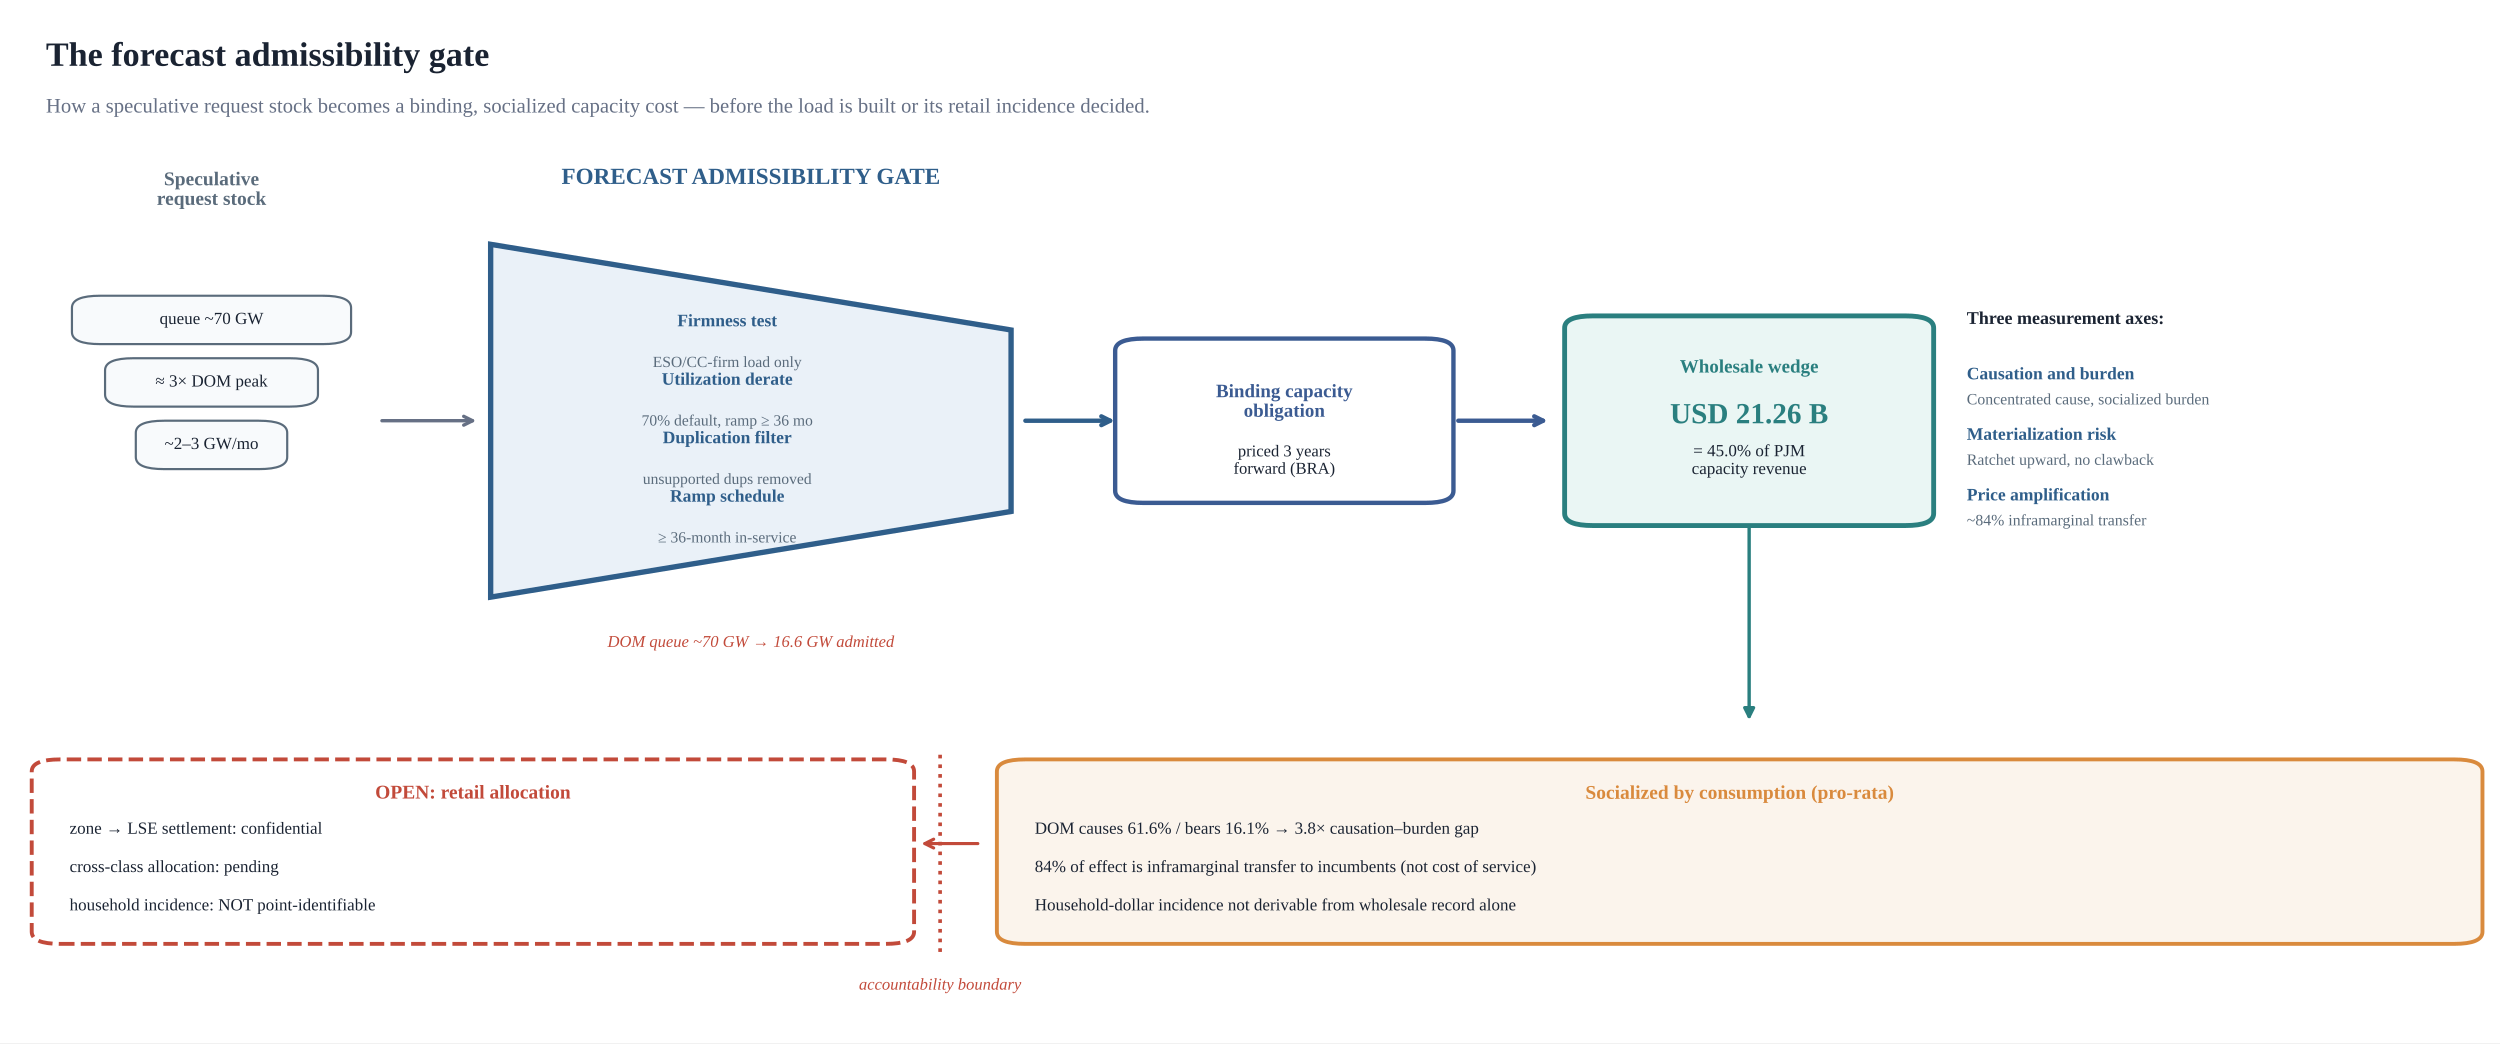
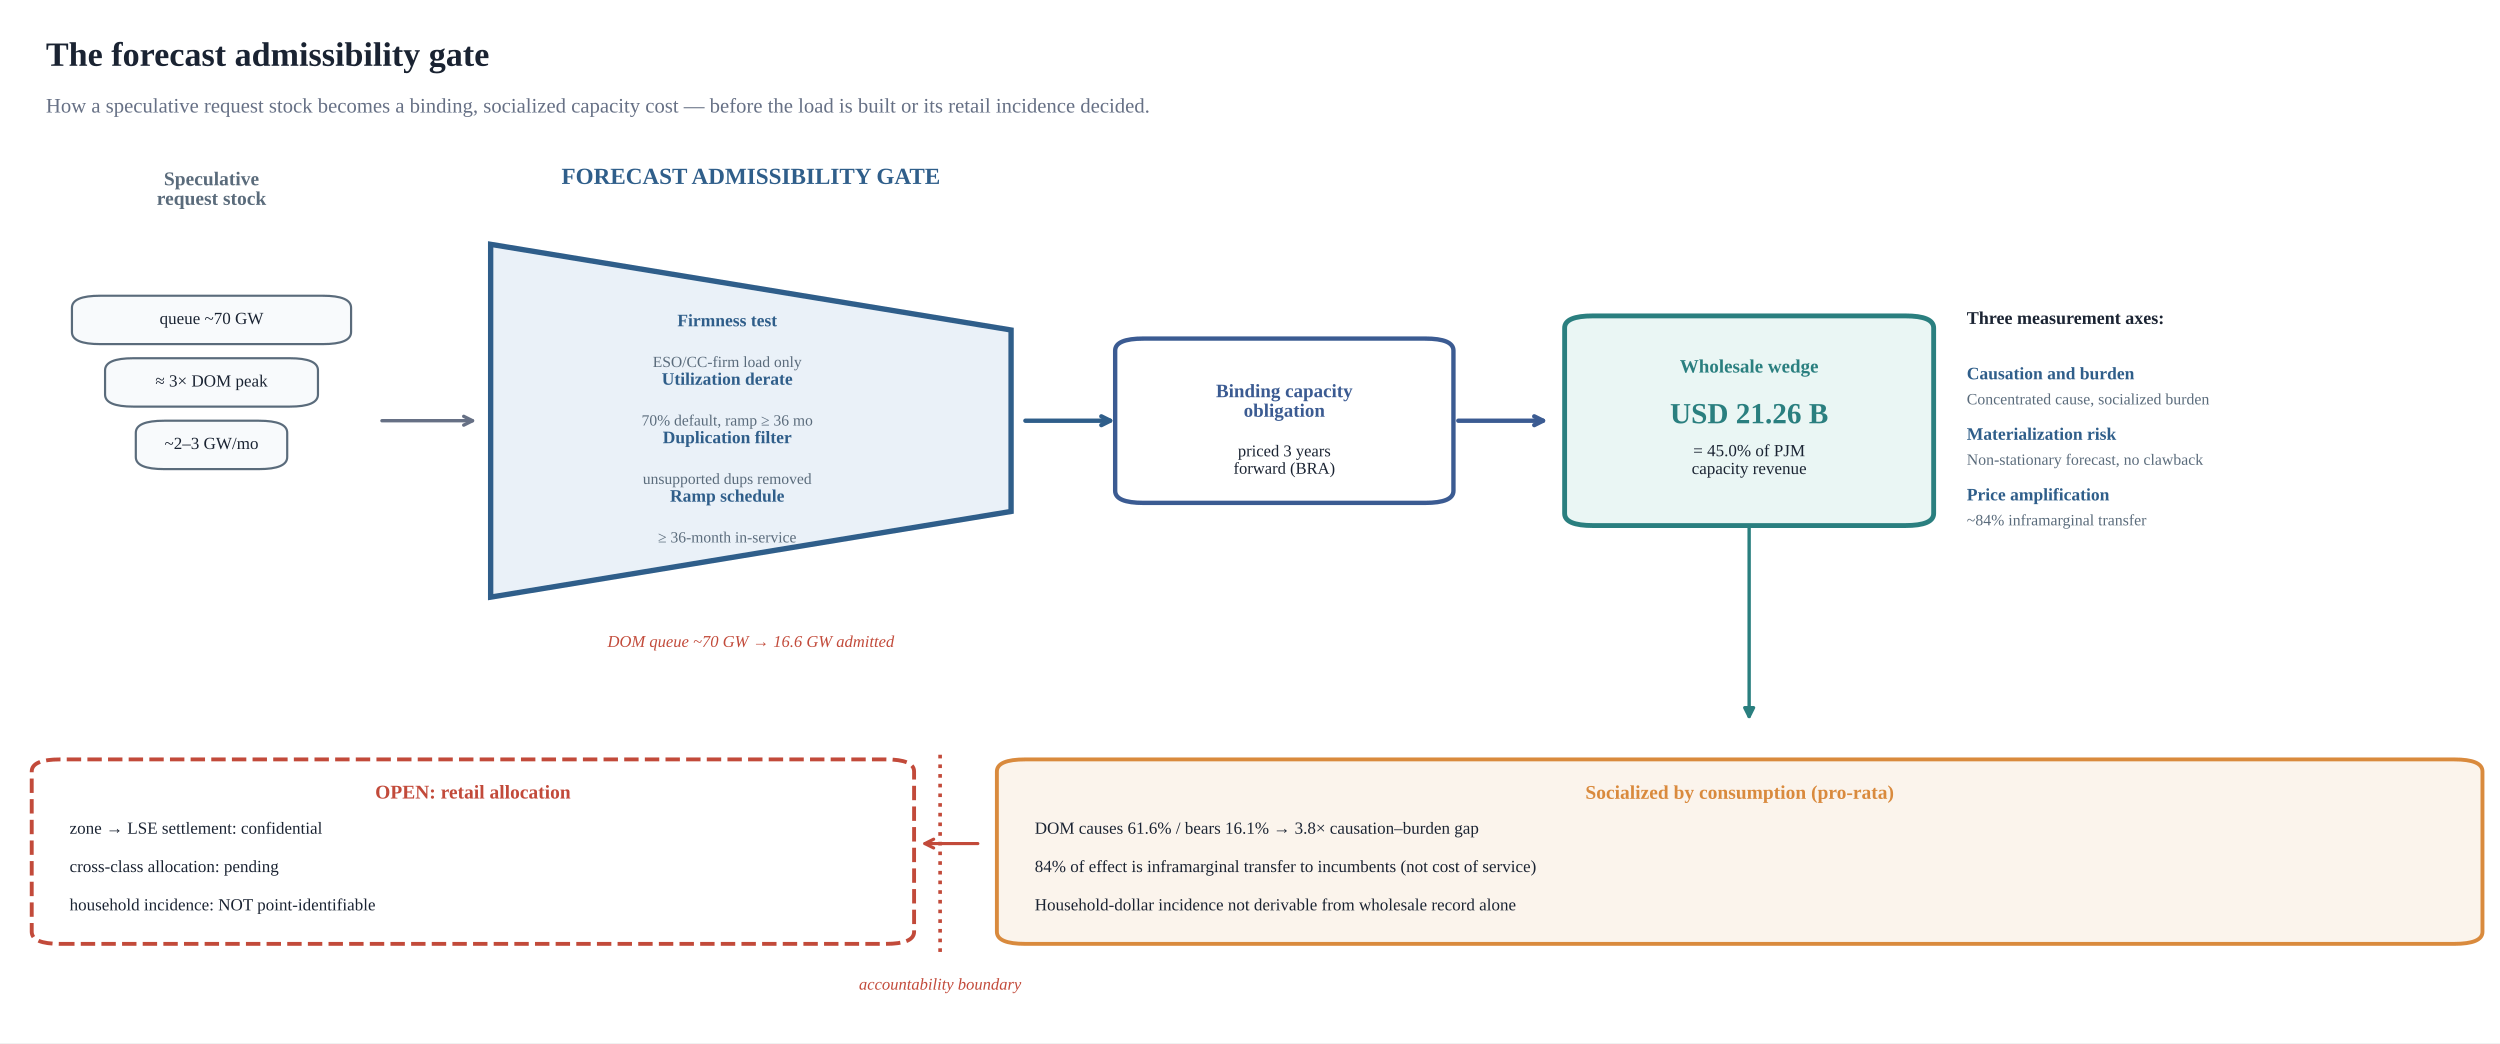
<svg xmlns="http://www.w3.org/2000/svg" width="1026.796pt" height="428.4pt" viewBox="0 0 1026.796 428.4" version="1.1">
  <defs>
    <style type="text/css">*{stroke-linejoin: round; stroke-linecap: butt}</style>
  </defs>
  <g id="figure_1">
    <g id="patch_1">
      <path d="M 0 428.4  L 1026.796 428.4  L 1026.796 -0  L 0 -0  z " style="fill: #ffffff" />
    </g>
    <g id="axes_1">
      <g id="patch_2">
        <path d="M 41.206 141.336  L 132.535 141.336  Q 144.194 141.336 144.194 136.368  L 144.194 126.432  Q 144.194 121.464 132.535 121.464  L 41.206 121.464  Q 29.547 121.464 29.547 126.432  L 29.547 136.368  Q 29.547 141.336 41.206 141.336  z " style="fill: #f8fafc; stroke: #5a6b7b; stroke-width: 0.9; stroke-linejoin: miter" />
      </g>
      <g id="patch_3">
        <path d="M 54.808 167.004  L 118.933 167.004  Q 130.592 167.004 130.592 162.036  L 130.592 152.1  Q 130.592 147.132 118.933 147.132  L 54.808 147.132  Q 43.149 147.132 43.149 152.1  L 43.149 162.036  Q 43.149 167.004 54.808 167.004  z " style="fill: #f8fafc; stroke: #5a6b7b; stroke-width: 0.9; stroke-linejoin: miter" />
      </g>
      <g id="patch_4">
        <path d="M 67.439 192.672  L 106.302 192.672  Q 117.961 192.672 117.961 187.704  L 117.961 177.768  Q 117.961 172.8 106.302 172.8  L 67.439 172.8  Q 55.779 172.8 55.779 177.768  L 55.779 187.704  Q 55.779 192.672 67.439 192.672  z " style="fill: #f8fafc; stroke: #5a6b7b; stroke-width: 0.9; stroke-linejoin: miter" />
      </g>
      <g id="patch_5">
        <path d="M 201.518 100.35  L 415.268 135.54  L 415.268 210.06  L 201.518 245.25  z " style="fill: #eaf1f8; stroke: #2f5e8a; stroke-width: 2.2; stroke-linejoin: miter" />
      </g>
      <g id="patch_6">
        <path d="M 469.677 206.541  L 585.296 206.541  Q 596.955 206.541 596.955 201.573  L 596.955 144.027  Q 596.955 139.059 585.296 139.059  L 469.677 139.059  Q 458.018 139.059 458.018 144.027  L 458.018 201.573  Q 458.018 206.541 469.677 206.541  z " style="fill: #ffffff; stroke: #3b5b92; stroke-width: 1.8; stroke-linejoin: miter" />
      </g>
      <g id="patch_7">
        <path d="M 654.279 215.856  L 782.529 215.856  Q 794.188 215.856 794.188 210.888  L 794.188 134.712  Q 794.188 129.744 782.529 129.744  L 654.279 129.744  Q 642.62 129.744 642.62 134.712  L 642.62 210.888  Q 642.62 215.856 654.279 215.856  z " style="fill: #eaf6f4; stroke: #2a7f7f; stroke-width: 2; stroke-linejoin: miter" />
      </g>
      <g id="patch_8">
        <path d="M 24.689 387.666  L 363.773 387.666  Q 375.432 387.666 375.432 382.698  L 375.432 316.872  Q 375.432 311.904 363.773 311.904  L 24.689 311.904  Q 13.03 311.904 13.03 316.872  L 13.03 382.698  Q 13.03 387.666 24.689 387.666  z " style="fill: #ffffff; stroke-dasharray: 5.92,2.56; stroke-dashoffset: 0; stroke: #c24a3a; stroke-width: 1.6; stroke-linejoin: miter" />
      </g>
      <g id="patch_9">
        <path d="M 421.097 387.666  L 1007.937 387.666  Q 1019.596 387.666 1019.596 382.698  L 1019.596 316.872  Q 1019.596 311.904 1007.937 311.904  L 421.097 311.904  Q 409.438 311.904 409.438 316.872  L 409.438 382.698  Q 409.438 387.666 421.097 387.666  z " style="fill: #fbf4ec; stroke: #d98a3d; stroke-width: 1.6; stroke-linejoin: miter" />
      </g>
      <g id="line2d_1">
        <path d="M 386.12 390.978  L 386.12 308.592  " style="fill: none; stroke-dasharray: 1.5,2.475; stroke-dashoffset: 0; stroke: #c24a3a; stroke-width: 1.5" />
      </g>
      <g id="text_1">
        <text style="font-weight: 700; font-size: 14px; font-family: 'Times New Roman', 'DejaVu Serif', serif; text-anchor: start; fill: #1a2332" x="18.859" y="27.039" transform="rotate(-0 18.85908 27.03937)">The forecast admissibility gate</text>
      </g>
      <g id="text_2">
        <text style="font-size: 8.5px; font-family: 'Times New Roman', 'DejaVu Serif', serif; text-anchor: start; fill: #667085" x="18.859" y="46.222" transform="rotate(-0 18.85908 46.22219)">How a speculative request stock becomes a binding, socialized capacity cost — before the load is built or its retail incidence decided.</text>
      </g>
      <g id="text_3">
        <text style="font-weight: 700; font-size: 8px; font-family: 'Times New Roman', 'DejaVu Serif', serif; fill: #5a6b7b" transform="translate(67.31597 76.0805)">Speculative</text>
        <text style="font-weight: 700; font-size: 8px; font-family: 'Times New Roman', 'DejaVu Serif', serif; fill: #5a6b7b" transform="translate(64.38722 84.14875)">request stock</text>
      </g>
      <g id="text_4">
        <text style="font-size: 7px; font-family: 'Times New Roman', 'DejaVu Serif', serif; text-anchor: middle; fill: #1a2332" x="86.87" y="133.082" transform="rotate(-0 86.87035 133.0816)">queue ~70 GW</text>
      </g>
      <g id="text_5">
        <text style="font-size: 7px; font-family: 'Times New Roman', 'DejaVu Serif', serif; text-anchor: middle; fill: #1a2332" x="86.87" y="158.75" transform="rotate(-0 86.87035 158.7496)">≈ 3× DOM peak</text>
      </g>
      <g id="text_6">
        <text style="font-size: 7px; font-family: 'Times New Roman', 'DejaVu Serif', serif; text-anchor: middle; fill: #1a2332" x="86.87" y="184.418" transform="rotate(-0 86.87035 184.4176)">~2–3 GW/mo</text>
      </g>
      <g id="patch_10">
        <path d="M 156.883 172.8  Q 176.255 172.8 194.062 172.8  " style="fill: none; stroke: #667085; stroke-width: 1.4; stroke-linecap: round" />
        <path d="M 190.462 171  L 194.062 172.8  L 190.462 174.6  " style="fill: none; stroke: #667085; stroke-width: 1.4; stroke-linecap: round" />
      </g>
      <g id="text_7">
        <text style="font-weight: 700; font-size: 9.5px; font-family: 'Times New Roman', 'DejaVu Serif', serif; text-anchor: middle; fill: #2f5e8a" x="308.393" y="75.548" transform="rotate(-0 308.3928 75.54789)">FORECAST ADMISSIBILITY GATE</text>
      </g>
      <g id="text_8">
        <text style="font-weight: 700; font-size: 7.2px; font-family: 'Times New Roman', 'DejaVu Serif', serif; text-anchor: middle; fill: #2f5e8a" x="298.677" y="134" transform="rotate(-0 298.6769 133.9999)">  Firmness test</text>
      </g>
      <g id="text_9">
        <text style="font-size: 6.4px; font-family: 'Times New Roman', 'DejaVu Serif', serif; text-anchor: middle; fill: #5a6b7b" x="298.677" y="150.748" transform="rotate(-0 298.6769 150.748)">ESO/CC-firm load only</text>
      </g>
      <g id="text_10">
        <text style="font-weight: 700; font-size: 7.2px; font-family: 'Times New Roman', 'DejaVu Serif', serif; text-anchor: middle; fill: #2f5e8a" x="298.677" y="158.012" transform="rotate(-0 298.6769 158.0119)">  Utilization derate</text>
      </g>
      <g id="text_11">
        <text style="font-size: 6.4px; font-family: 'Times New Roman', 'DejaVu Serif', serif; text-anchor: middle; fill: #5a6b7b" x="298.677" y="174.76" transform="rotate(-0 298.6769 174.76)">70% default, ramp ≥ 36 mo</text>
      </g>
      <g id="text_12">
        <text style="font-weight: 700; font-size: 7.2px; font-family: 'Times New Roman', 'DejaVu Serif', serif; text-anchor: middle; fill: #2f5e8a" x="298.677" y="182.024" transform="rotate(-0 298.6769 182.0239)">  Duplication filter</text>
      </g>
      <g id="text_13">
        <text style="font-size: 6.4px; font-family: 'Times New Roman', 'DejaVu Serif', serif; text-anchor: middle; fill: #5a6b7b" x="298.677" y="198.772" transform="rotate(-0 298.6769 198.772)">unsupported dups removed</text>
      </g>
      <g id="text_14">
        <text style="font-weight: 700; font-size: 7.2px; font-family: 'Times New Roman', 'DejaVu Serif', serif; text-anchor: middle; fill: #2f5e8a" x="298.677" y="206.036" transform="rotate(-0 298.6769 206.0359)">  Ramp schedule</text>
      </g>
      <g id="text_15">
        <text style="font-size: 6.4px; font-family: 'Times New Roman', 'DejaVu Serif', serif; text-anchor: middle; fill: #5a6b7b" x="298.677" y="222.784" transform="rotate(-0 298.6769 222.784)">≥ 36-month in-service</text>
      </g>
      <g id="text_16">
        <text style="font-style: italic; font-size: 6.8px; font-family: 'Times New Roman', 'DejaVu Serif', serif; text-anchor: middle; fill: #c24a3a" x="308.393" y="265.704" transform="rotate(-0 308.3928 265.7038)">DOM queue ~70 GW  →  16.6 GW admitted</text>
      </g>
      <g id="patch_11">
        <path d="M 421.151 172.8  Q 439.554 172.8 455.944 172.8  " style="fill: none; stroke: #2f5e8a; stroke-width: 1.8; stroke-linecap: round" />
        <path d="M 452.344 171  L 455.944 172.8  L 452.344 174.6  " style="fill: none; stroke: #2f5e8a; stroke-width: 1.8; stroke-linecap: round" />
      </g>
      <g id="text_17">
        <text style="font-weight: 700; font-size: 7.8px; font-family: 'Times New Roman', 'DejaVu Serif', serif; fill: #3b5b92" transform="translate(499.4233 163.1362)">Binding capacity</text>
        <text style="font-weight: 700; font-size: 7.8px; font-family: 'Times New Roman', 'DejaVu Serif', serif; fill: #3b5b92" transform="translate(510.7997 171.1636)">obligation</text>
      </g>
      <g id="text_18">
        <text style="font-size: 6.8px; font-family: 'Times New Roman', 'DejaVu Serif', serif; fill: #1a2332" transform="translate(508.417 187.4269)">priced 3 years</text>
        <text style="font-size: 6.8px; font-family: 'Times New Roman', 'DejaVu Serif', serif; fill: #1a2332" transform="translate(506.6198 194.5603)">forward (BRA)</text>
      </g>
      <g id="patch_12">
        <path d="M 598.952 172.8  Q 617.355 172.8 633.745 172.8  " style="fill: none; stroke: #3b5b92; stroke-width: 1.8; stroke-linecap: round" />
        <path d="M 630.145 171  L 633.745 172.8  L 630.145 174.6  " style="fill: none; stroke: #3b5b92; stroke-width: 1.8; stroke-linecap: round" />
      </g>
      <g id="text_19">
        <text style="font-weight: 700; font-size: 7.8px; font-family: 'Times New Roman', 'DejaVu Serif', serif; text-anchor: middle; fill: #2a7f7f" x="718.404" y="153.013" transform="rotate(-0 718.4036 153.013)">Wholesale wedge</text>
      </g>
      <g id="text_20">
        <text style="font-weight: 700; font-size: 12px; font-family: 'Times New Roman', 'DejaVu Serif', serif; text-anchor: middle; fill: #2a7f7f" x="718.404" y="173.834" transform="rotate(-0 718.4036 173.8337)">USD 21.26 B</text>
      </g>
      <g id="text_21">
        <text style="font-size: 7px; font-family: 'Times New Roman', 'DejaVu Serif', serif; fill: #1a2332" transform="translate(695.4283 187.37)">= 45.0% of PJM</text>
        <text style="font-size: 7px; font-family: 'Times New Roman', 'DejaVu Serif', serif; fill: #1a2332" transform="translate(694.7928 194.7001)">capacity revenue</text>
      </g>
      <g id="patch_13">
        <path d="M 718.404 216.198  Q 718.404 256.014 718.404 294.265  " style="fill: none; stroke: #2a7f7f; stroke-width: 1.4; stroke-linecap: round" />
        <path d="M 720.204 290.665  L 718.404 294.265  L 716.604 290.665  z " style="fill: #2a7f7f; stroke: #2a7f7f; stroke-width: 1.4; stroke-linecap: round" />
      </g>
      <g id="text_22">
        <text style="font-weight: 700; font-size: 7.4px; font-family: 'Times New Roman', 'DejaVu Serif', serif; text-anchor: start; fill: #1a2332" x="807.79" y="133.059" transform="rotate(-0 807.7898 133.0586)">Three measurement axes:</text>
      </g>
      <g id="text_23">
        <text style="font-weight: 700; font-size: 7.2px; font-family: 'Times New Roman', 'DejaVu Serif', serif; text-anchor: start; fill: #2f5e8a" x="807.79" y="155.784" transform="rotate(-0 807.7898 155.7838)">Causation and burden</text>
      </g>
      <g id="text_24">
        <text style="font-size: 6.5px; font-family: 'Times New Roman', 'DejaVu Serif', serif; text-anchor: start; fill: #5a6b7b" x="807.79" y="166.082" transform="rotate(-0 807.7898 166.0815)">Concentrated cause, socialized burden</text>
      </g>
      <g id="text_25">
        <text style="font-weight: 700; font-size: 7.2px; font-family: 'Times New Roman', 'DejaVu Serif', serif; text-anchor: start; fill: #2f5e8a" x="807.79" y="180.624" transform="rotate(-0 807.7898 180.6238)">Materialization risk</text>
      </g>
      <g id="text_26">
-         <text style="font-size: 6.5px; font-family: 'Times New Roman', 'DejaVu Serif', serif; text-anchor: start; fill: #5a6b7b" x="807.79" y="190.922" transform="rotate(-0 807.7898 190.9215)">Ratchet upward, no clawback</text>
+         <text style="font-size: 6.5px; font-family: 'Times New Roman', 'DejaVu Serif', serif; text-anchor: start; fill: #5a6b7b" x="807.79" y="190.915" transform="rotate(-0 807.7898 190.9154)">Non-stationary forecast, no clawback</text>
      </g>
      <g id="text_27">
        <text style="font-weight: 700; font-size: 7.2px; font-family: 'Times New Roman', 'DejaVu Serif', serif; text-anchor: start; fill: #2f5e8a" x="807.79" y="205.52" transform="rotate(-0 807.7898 205.5201)">Price amplification</text>
      </g>
      <g id="text_28">
        <text style="font-size: 6.5px; font-family: 'Times New Roman', 'DejaVu Serif', serif; text-anchor: start; fill: #5a6b7b" x="807.79" y="215.755" transform="rotate(-0 807.7898 215.7554)">~84% inframarginal transfer</text>
      </g>
      <g id="text_29">
        <text style="font-style: italic; font-size: 6.8px; font-family: 'Times New Roman', 'DejaVu Serif', serif; text-anchor: middle; fill: #c24a3a" x="386.12" y="406.464" transform="rotate(-0 386.1199 406.4638)">accountability boundary</text>
      </g>
      <g id="text_30">
        <text style="font-weight: 700; font-size: 8px; font-family: 'Times New Roman', 'DejaVu Serif', serif; text-anchor: middle; fill: #c24a3a" x="194.231" y="327.966" transform="rotate(-0 194.231 327.9655)">OPEN: retail allocation</text>
      </g>
      <g id="text_31">
        <text style="font-size: 7px; font-family: 'Times New Roman', 'DejaVu Serif', serif; text-anchor: start; fill: #1a2332" x="28.575" y="342.433" transform="rotate(-0 28.57497 342.4326)">zone → LSE settlement: confidential</text>
      </g>
      <g id="text_32">
        <text style="font-size: 7px; font-family: 'Times New Roman', 'DejaVu Serif', serif; text-anchor: start; fill: #1a2332" x="28.575" y="358.165" transform="rotate(-0 28.57497 358.1646)">cross-class allocation: pending</text>
      </g>
      <g id="text_33">
        <text style="font-size: 7px; font-family: 'Times New Roman', 'DejaVu Serif', serif; text-anchor: start; fill: #1a2332" x="28.575" y="373.897" transform="rotate(-0 28.57497 373.8966)">household incidence: NOT point-identifiable</text>
      </g>
      <g id="patch_14">
        <path d="M 379.86 346.473  Q 390.006 346.473 401.606 346.473  " style="fill: none; stroke: #c24a3a; stroke-width: 1.3; stroke-linecap: round" />
        <path d="M 383.46 348.273  L 379.86 346.473  L 383.46 344.673  " style="fill: none; stroke: #c24a3a; stroke-width: 1.3; stroke-linecap: round" />
      </g>
      <g id="text_34">
        <text style="font-weight: 700; font-size: 8px; font-family: 'Times New Roman', 'DejaVu Serif', serif; text-anchor: middle; fill: #d98a3d" x="714.517" y="328.091" transform="rotate(-0 714.5172 328.0905)">Socialized by consumption (pro-rata)</text>
      </g>
      <g id="text_35">
        <text style="font-size: 7px; font-family: 'Times New Roman', 'DejaVu Serif', serif; text-anchor: start; fill: #1a2332" x="424.984" y="342.433" transform="rotate(-0 424.9835 342.4326)">DOM causes 61.6%  /  bears 16.1%  →  3.8× causation–burden gap</text>
      </g>
      <g id="text_36">
        <text style="font-size: 7px; font-family: 'Times New Roman', 'DejaVu Serif', serif; text-anchor: start; fill: #1a2332" x="424.984" y="358.165" transform="rotate(-0 424.9835 358.1646)">84% of effect is inframarginal transfer to incumbents (not cost of service)</text>
      </g>
      <g id="text_37">
        <text style="font-size: 7px; font-family: 'Times New Roman', 'DejaVu Serif', serif; text-anchor: start; fill: #1a2332" x="424.984" y="373.897" transform="rotate(-0 424.9835 373.8966)">Household-dollar incidence not derivable from wholesale record alone</text>
      </g>
    </g>
  </g>
</svg>
